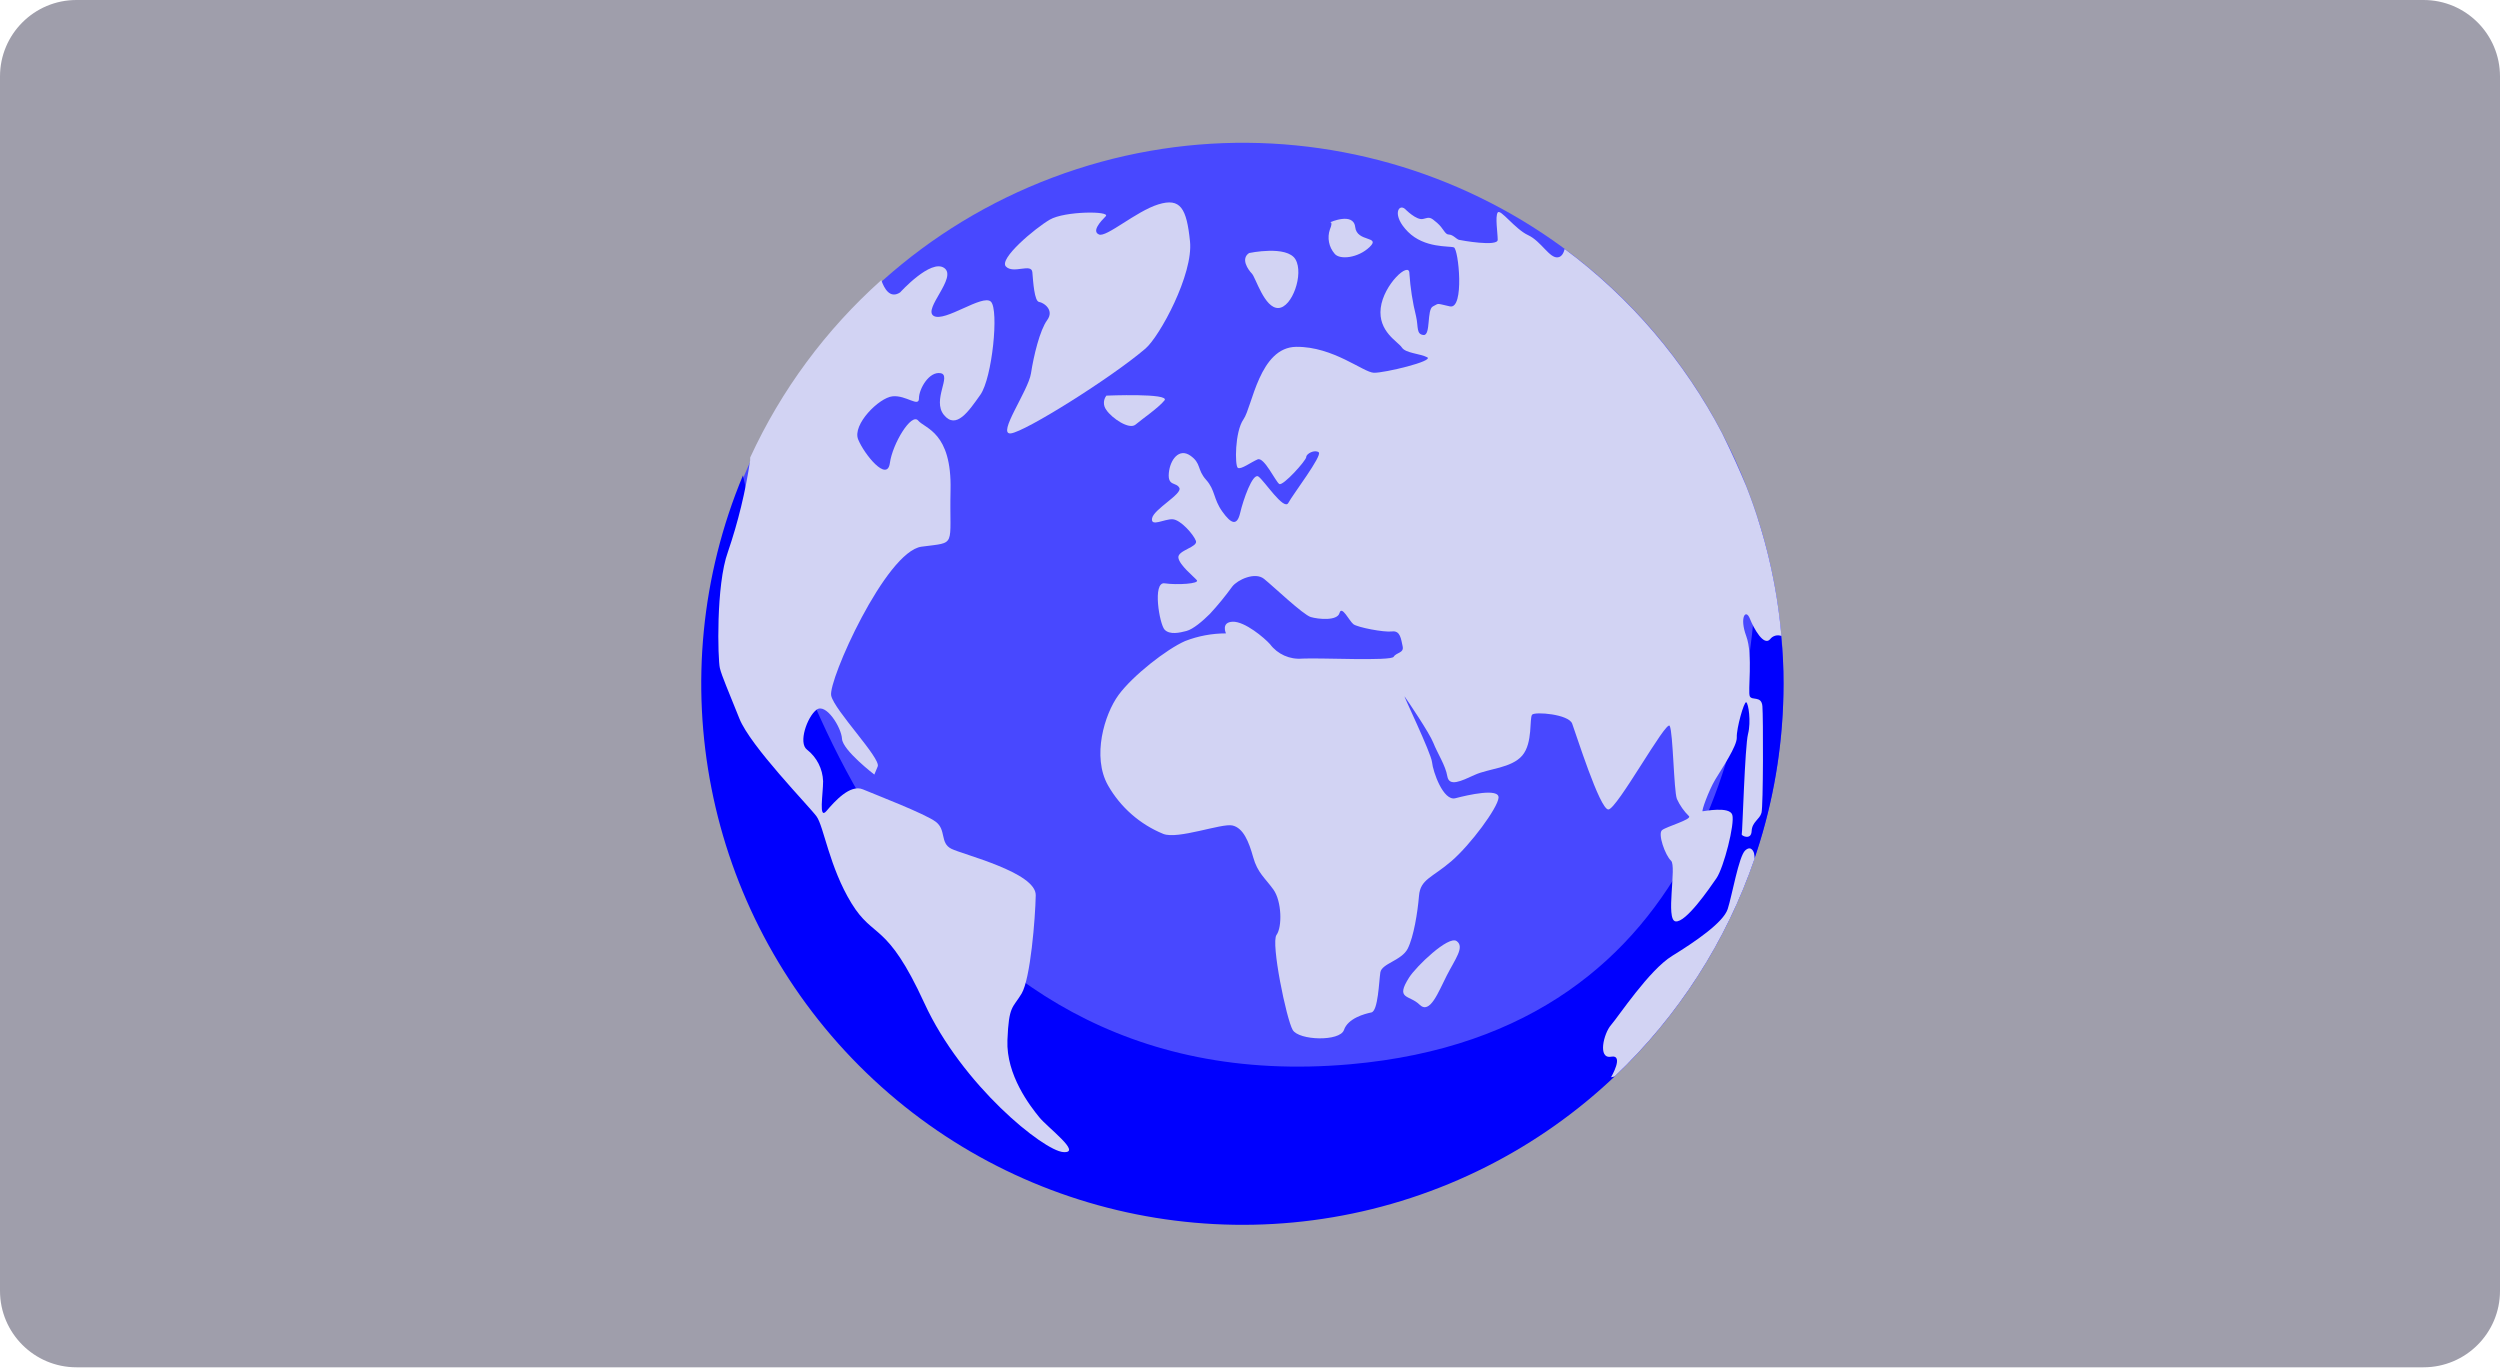
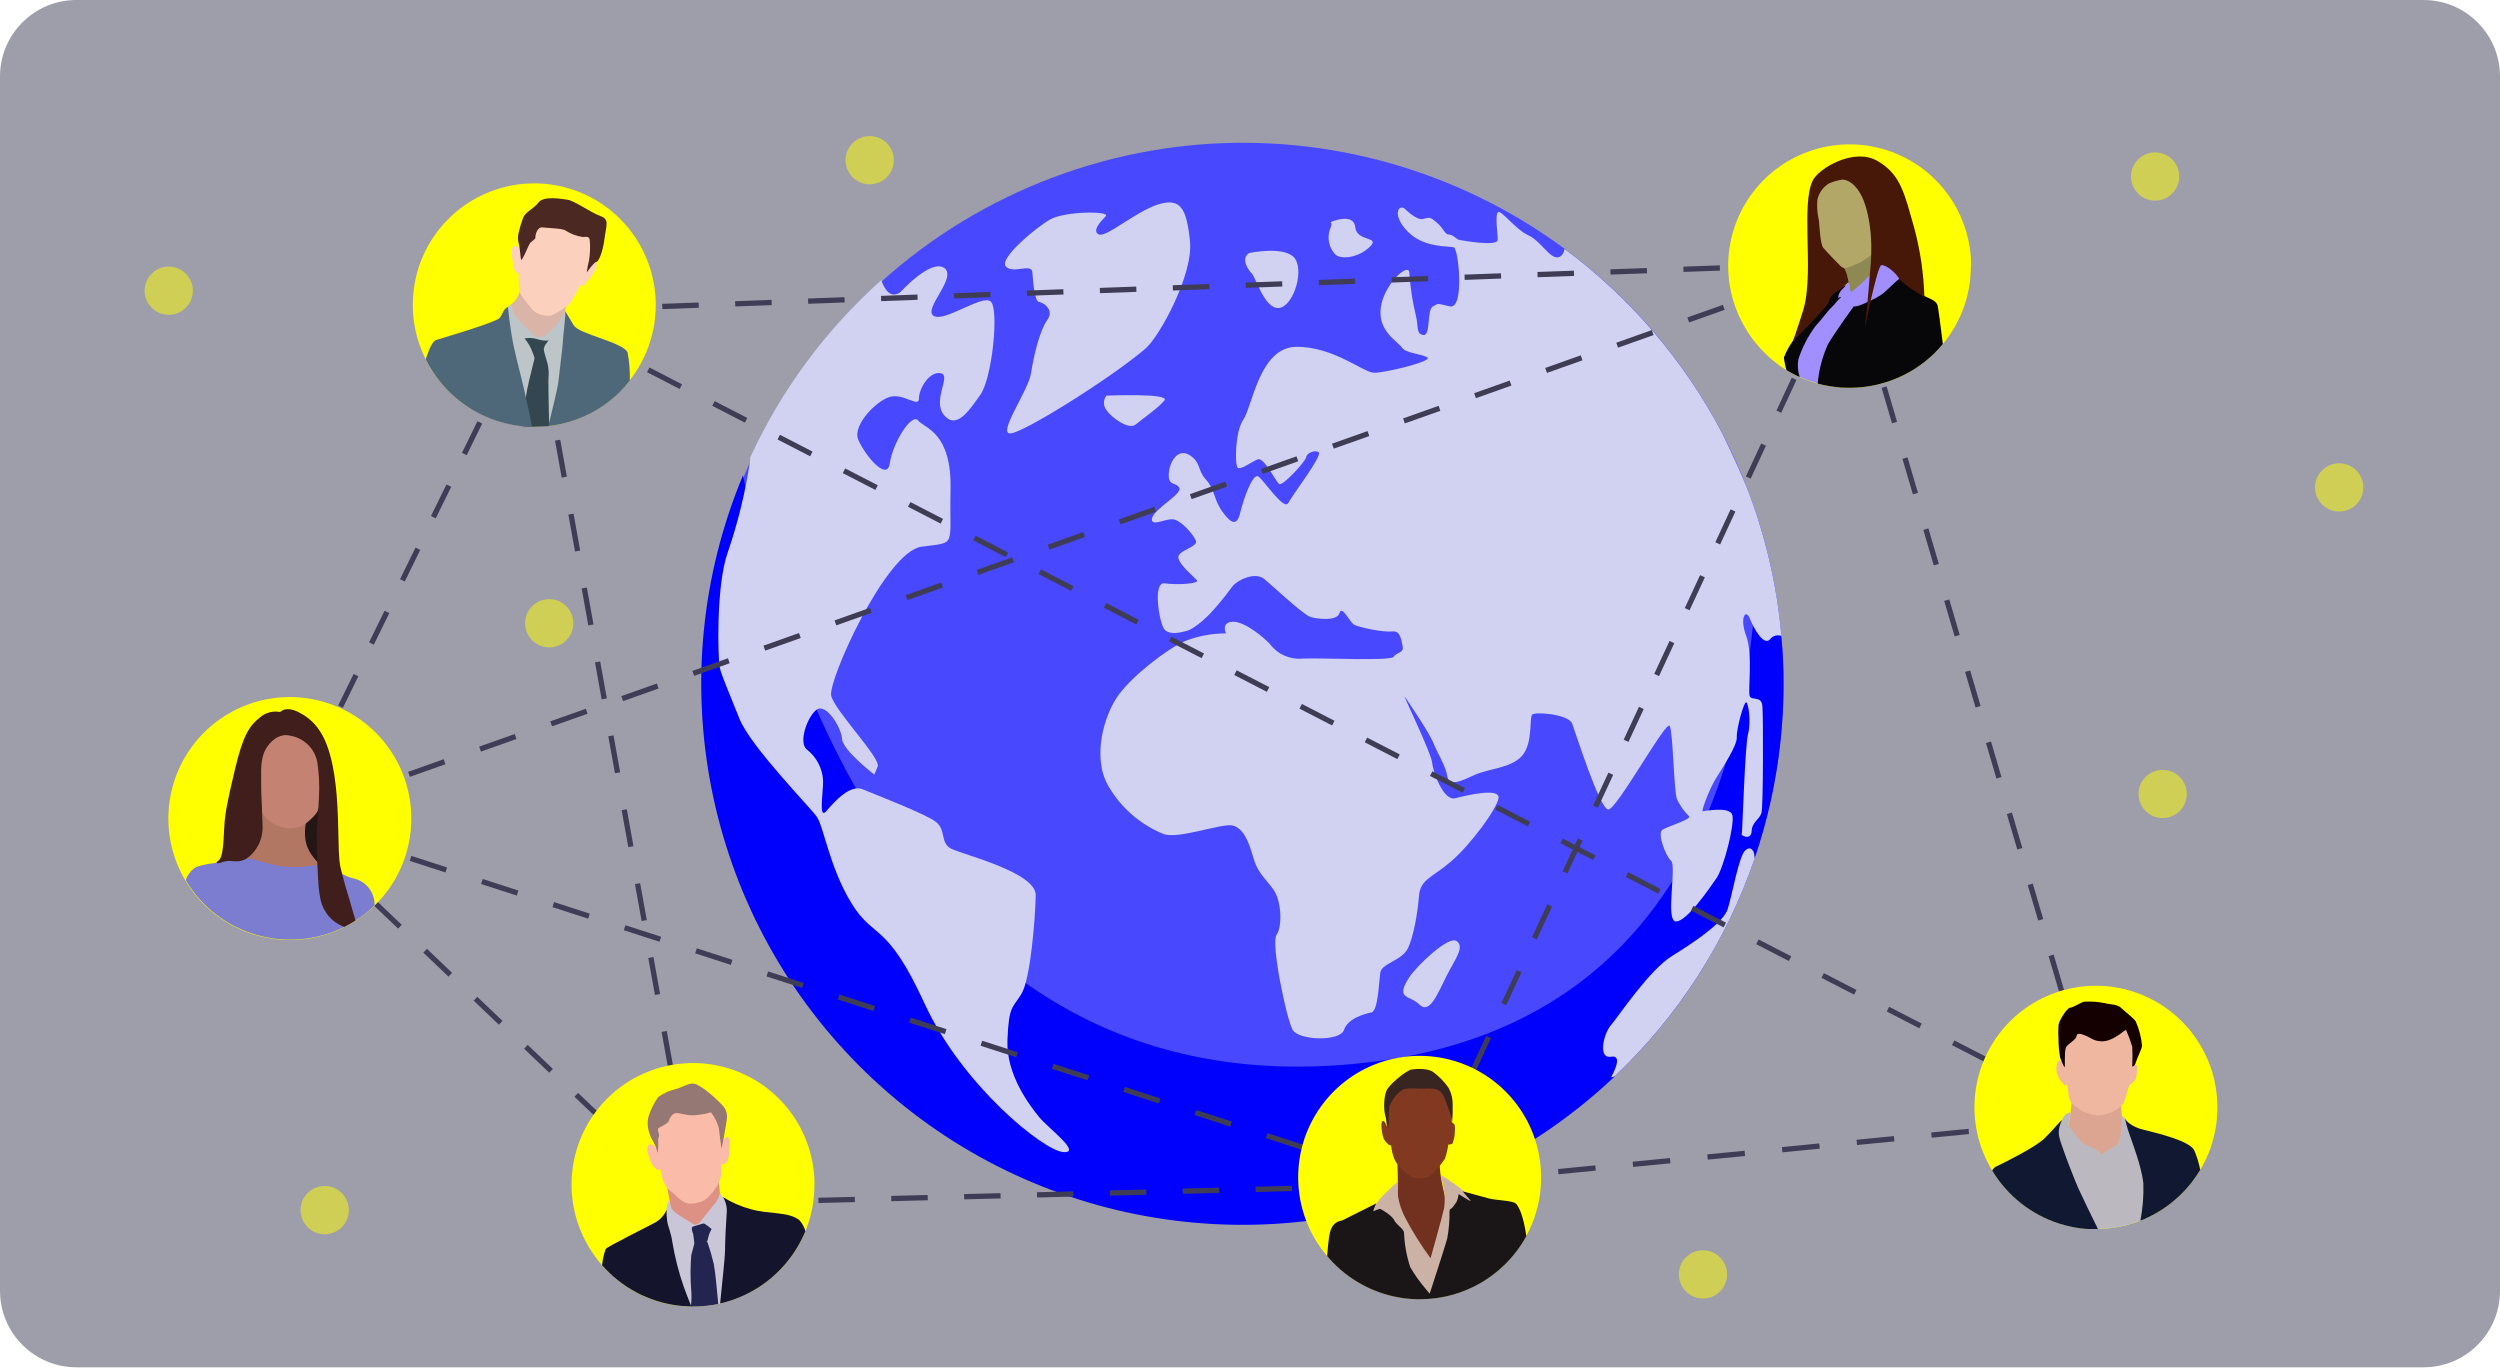
<svg xmlns="http://www.w3.org/2000/svg" viewBox="0 0 473.36 258.89">
  <defs>
-     <style>.cls-1{fill:#9f9eab;}.cls-2{fill:#4848ff;}.cls-3{fill:#0000fe;}.cls-4{fill:#d2d3f3;}</style>
+     <style>.cls-1{fill:#9e9daa;}.cls-2{fill:#4848ff;}.cls-3{fill:#0000fd;}.cls-4{fill:#d1d2f2;}.cls-10,.cls-11,.cls-12,.cls-13,.cls-14,.cls-15,.cls-5,.cls-6,.cls-7,.cls-8,.cls-9{fill:none;stroke:#3f3d56;stroke-miterlimit:10;}.cls-6{stroke-dasharray:7.01 7.01;}.cls-7{stroke-dasharray:6.87 6.87;}.cls-8{stroke-dasharray:6.9 6.9;}.cls-9{stroke-dasharray:6.59 6.59;}.cls-10{stroke-dasharray:6.66 6.66;}.cls-11{stroke-dasharray:6.91 6.91;}.cls-12{stroke-dasharray:7.14 7.14;}.cls-13{stroke-dasharray:7.1 7.1;}.cls-14{stroke-dasharray:6.95 6.95;}.cls-15{stroke-dasharray:7.11 7.11;}.cls-16{fill:#ff0;}.cls-17{fill:#dca591;}.cls-18{fill:#f0b7a0;}.cls-19{fill:#140000;}.cls-20{fill:#bbb9bf;}.cls-21{fill:#101931;}.cls-22{fill:#dab4a6;}.cls-23{fill:#fbd0bd;}.cls-24{fill:#4b2922;}.cls-25{fill:#bdc5c8;}.cls-26{fill:#344751;}.cls-27{fill:#4f6879;}.cls-28{fill:#72301f;}.cls-29{fill:#ccb2a4;}.cls-30{fill:#1a1618;}.cls-31{fill:#813922;}.cls-32{fill:#382420;}.cls-33{fill:#231615;}.cls-34{fill:#b27763;}.cls-35{fill:#c48372;}.cls-36{fill:#7c7cd1;}.cls-37{fill:#3f1e1b;}.cls-38{fill:#dd9185;}.cls-39{fill:#fabca8;}.cls-40{fill:#c9c7d7;}.cls-41{fill:#242451;}.cls-42{fill:#14142d;}.cls-43{fill:#957873;}.cls-44{fill:#8e8852;}.cls-45{fill:#a28fff;}.cls-46{fill:#07070a;}.cls-47{fill:#b2a767;}.cls-48{fill:#471707;}.cls-49{opacity:0.5;}</style>
  </defs>
  <g id="Capa_2" data-name="Capa 2">
    <g id="Capa_1-2" data-name="Capa 1">
      <rect class="cls-1" width="473.36" height="258.89" rx="14.48" />
      <path class="cls-2" d="M337.7,129.44a102.32,102.32,0,1,1-11.59-47.37,1,1,0,0,1,.07.15,100,100,0,0,1,4.52,9.93,101.26,101.26,0,0,1,6.6,28.27Q337.71,124.88,337.7,129.44Z" />
      <path class="cls-3" d="M337.7,129.44A102.46,102.46,0,1,1,140.68,90c6.48,31.18,30.66,119,115,111.51,68.89-6.1,77.63-68.59,77.06-103.45a101.34,101.34,0,0,1,4.51,22.41Q337.71,124.88,337.7,129.44Z" />
      <path class="cls-4" d="M201.32,218.14c-3.7-.25-19.15-12.63-26.3-28.21s-9.57-12-13.79-18.89-5.23-14.55-6.63-16.47S142.08,141.29,140,136.06s-3.32-8-3.7-9.57-.77-15.71,1.53-22a98.08,98.08,0,0,0,4.21-17.36c0-.09,0-.26,0-.5a102.45,102.45,0,0,1,24.83-33.59c.55,1.6,1.65,3.6,3.57,2.32,0,0,5.79-6.4,8.34-4.62s-4.08,7.79-2,9.07,9.32-4.22,10.85-2.68.25,14.42-2,17.61-4.6,6.64-6.9,3.83,1.53-7.53-.64-7.91S174,73.63,174,75.42s-2.43-.64-5-.38-7.66,5.36-6.51,8.17,5.49,8.17,6,4.47,4.09-9.58,5.36-8.05,6.38,2.17,6.13,13.15,1.28,9.83-5.49,10.73-17.74,25.4-17.11,28.21,9.45,11.87,8.81,13.4l-.64,1.54s-6-4.6-6.12-6.77-3.07-6.89-4.85-5.49-3.45,6.26-1.79,7.53a7.94,7.94,0,0,1,3.06,6c0,2.43-.89,7.41.64,5.62s4.47-5.11,6.89-4.09,11.75,4.6,13.79,6.13.77,4,2.94,5.11,16.08,4.47,16,8.81-1,15.83-2.68,18.63-2.42,2.17-2.68,8.81,4.34,12.51,6,14.56S205,218.4,201.32,218.14Z" />
      <path class="cls-4" d="M216.89,66c2.69-2.31,9.07-14.05,8.43-20.3s-1.79-8.3-6-7S209.49,45,208.09,44.4s.25-2.42,1.27-3.45-7.79-1-10.59.64-9.71,7.42-8.3,8.88,4.85-.71,5,1.08.38,5.49,1.27,5.62,2.94,1.53,1.54,3.44-2.56,6.77-3.07,10.09-6.51,11.62-3.83,11.36S210.51,71.47,216.89,66Z" />
      <path class="cls-4" d="M209.49,74.91s12.13-.51,11,.9S216.2,79.38,215,80.4s-4.51-1.24-5.53-2.79A2.21,2.21,0,0,1,209.49,74.91Z" />
      <path class="cls-4" d="M236.51,47.91s7.19-1.53,8.79,1.22-.64,9.12-3.26,9.19-4.27-5.75-5-6.51S234.87,49,236.51,47.91Z" />
      <path class="cls-4" d="M251.81,42.1s4.47-2,4.79.9,4.91,1.66,2.74,3.76-5.68,2.49-6.64,1.28a4.71,4.71,0,0,1-.89-4.6C252.47,41.85,251.81,42.1,251.81,42.1Z" />
      <path class="cls-4" d="M337.3,120.42a1.86,1.86,0,0,0-2.15.62c-1.19,1.36-3.07-2-3.83-3.92s-2-.25-.68,3.32.25,10.56.68,11.41,2.21-.17,2.38,1.87.17,18.89-.17,20.17-1.79,1.7-1.87,3.49-2,.85-1.87.59.59-16.68,1.19-19,.08-5.79-.34-6-1.87,5-1.79,6.64-2.81,5.87-4.08,8-2.64,6-2.39,6,5.11-1,5.62.68-1.62,10-3,12-5.79,8.43-7.74,8.17.25-10.47-.86-11.49-2.55-5.11-1.7-5.79,5.62-2,5.11-2.63a10.89,10.89,0,0,1-2.3-3.28c-.59-1.58-.72-12.6-1.36-13.83s-10,15.83-11.62,15.83-6.17-14.47-6.85-16.26-7-2.29-7.57-1.7.17,5.36-1.88,7.75-6.38,2.46-9,3.66-4.85,2.29-5.19.25-1.87-4.34-2.64-6.3-4.89-8-5.42-8.76,5,10.64,5.17,12.42,2.13,7.41,4.42,6.81,8.34-2,8.17-.08-5.27,8.85-8.93,12-5.87,3.4-6.13,6.55-1,7.74-2.13,10-4.93,2.81-5.19,4.51-.42,7.32-1.7,7.58-4.43,1.1-5.19,3.32-8.51,2-9.7,0-4.17-16.51-3.07-18,1-6.38-.59-8.59-3-3.15-3.83-6.13-1.88-5.53-3.92-6S223,159,220.25,157.89a21.34,21.34,0,0,1-10.46-9.19c-3.07-5.45-.68-13.45,2-17.11s9.11-8.68,12.6-10.21a21.21,21.21,0,0,1,7.74-1.45s-1-2.13,1.28-2.21,6,3.06,7.06,4.25a6.88,6.88,0,0,0,6.13,2.73c3.49-.17,16.77.51,17.28-.34s2-.68,1.7-2-.42-3-2-2.8-6.55-.78-7.32-1.37-2.21-3.65-2.63-2.12-4,1.19-5.45.76-7.15-5.87-8.85-7.23-5,.17-6,1.45a56,56,0,0,1-4.25,5.19c-1.37,1.36-3.15,2.89-4.43,3.23s-3.17.77-4.14-.25-2.34-9.11,0-8.77,6.69.09,6.1-.6-3.3-2.85-3.49-4.25,3.76-2,3.32-3.19-2.87-4-4.41-4.09-4.21,1.53-3.89-.19,5.74-4.59,5.17-5.74-2.23-.26-2-2.81,1.94-4.79,4.06-3.32,1.24,2.62,3,4.59,1.34,3.58,3.06,6,2.81,2.75,3.39.26,2.36-7.6,3.44-6.89,4.85,6.57,5.68,5,6.51-9,5.75-9.58-2.36.26-2.36.9-4.41,5.55-5.11,5.1-2.87-5.17-4.09-4.66-3.19,2-3.76,1.6-.58-6.83,1.08-9.19,3-13.66,10-13.72,12.7,4.85,14.68,4.91,11.49-2.23,10.09-2.94-4.09-.76-4.79-1.85-4.53-3-4-7.46,5.43-8.94,5.43-6.58a46.26,46.26,0,0,0,1.27,8.17c.45,2,0,3.38,1.41,3.51s.57-4.85,1.79-5.42.38-.64,3.19,0,1.66-10.86.76-11.17-5.55.19-8.68-2.94-1.8-5.41-.57-4.34c0,0,2.17,2.24,3.44,1.89s1.35-.36,2.62.73,1.47,2.23,2.24,2.23,1.46.89,1.91,1,7.34,1.34,7.34,0-.51-4.4,0-5.17,3.26,3.13,5.75,4.28S293.42,49,295,48.72c.7-.1,1.07-.81,1.26-1.57a102.79,102.79,0,0,1,29.83,34.92,1,1,0,0,1,.07.15c1.76,3.57,3.25,6.88,4.52,9.93A101.26,101.26,0,0,1,337.3,120.42Z" />
      <path class="cls-4" d="M266.81,185.08c1.32-2.08,7.45-8,9-6.89s-.26,3.36-1.87,6.51-3.19,7.45-5.15,5.53S264.13,189.3,266.81,185.08Z" />
      <path class="cls-4" d="M332.23,162.57a102.67,102.67,0,0,1-26.49,41.23,2.76,2.76,0,0,1-.7.17s2.56-4.34,0-3.89-1.4-4.4,0-6,7.21-10.4,11.56-13.08,9.7-6.32,10.53-8.88,2.1-10,3.32-11.1,1.66.51,1.66.51A5.44,5.44,0,0,1,332.23,162.57Z" />
+       <line class="cls-5" x1="397.26" y1="211.15" x2="396.27" y2="207.79" />
+       <line class="cls-6" x1="394.3" y1="201.07" x2="351.83" y2="56.57" />
+       <polyline class="cls-5" points="350.85 53.21 349.86 49.85 348.39 53.03" />
+       <line class="cls-7" x1="345.49" y1="59.26" x2="271.75" y2="218.12" />
+       <polyline class="cls-5" points="270.31 221.24 268.83 224.41 265.34 224.5" />
+       <line class="cls-8" x1="258.43" y1="224.68" x2="137.67" y2="227.72" />
+       <polyline class="cls-5" points="134.22 227.81 130.72 227.9 128.18 225.49" />
+       <line class="cls-9" x1="123.42" y1="220.94" x2="59.06" y2="159.58" />
+       <polyline class="cls-5" points="56.67 157.31 54.14 154.9 55.68 151.75" />
+       <line class="cls-10" x1="58.61" y1="145.77" x2="98.17" y2="65.04" />
+       <polyline class="cls-5" points="99.63 62.05 101.17 58.91 104.67 58.78" />
+       <line class="cls-11" x1="111.58" y1="58.53" x2="342.91" y2="50.11" />
+       <polyline class="cls-5" points="346.36 49.98 349.86 49.85 346.56 51.02" />
+       <line class="cls-12" x1="339.84" y1="53.41" x2="60.8" y2="152.53" />
+       <polyline class="cls-5" points="57.44 153.72 54.14 154.9 57.47 155.97" />
+       <polyline class="cls-13" points="64.23 158.16 268.83 224.41 390.62 212.48" />
+       <polyline class="cls-5" points="394.15 212.13 397.63 211.79 394.52 210.19" />
+       <line class="cls-14" x1="388.35" y1="207" x2="107.37" y2="62.1" />
+       <polyline class="cls-5" points="104.28 60.51 101.17 58.91 101.79 62.35" />
+       <line class="cls-15" x1="103.06" y1="69.35" x2="130.19" y2="219.89" />
+       <line class="cls-5" x1="130.82" y1="223.4" x2="131.44" y2="226.84" />
+       <path class="cls-16" d="M419.85,209.74a22.87,22.87,0,0,1-1.71,8.7,21.48,21.48,0,0,1-1.54,3.07,22.7,22.7,0,0,1-3.7,4.69,23.36,23.36,0,0,1-3.62,2.88c-.56.36-1.14.69-1.73,1l-.42.22-.19.09-.12.06c-.5.25-1,.47-1.55.68a24.28,24.28,0,0,1-3.27,1l-.39.08a22.33,22.33,0,0,1-3.58.46l-.8,0h-.68a.4.4,0,0,1-.11,0c-.38,0-.75,0-1.12,0s-.89-.07-1.33-.12a22.93,22.93,0,0,1-14.37-7.64,23.26,23.26,0,0,1-2.41-3.3l-.09-.14a23,23,0,1,1,42.73-11.71Z" />
+       <path class="cls-17" d="M390.08,218a29.4,29.4,0,0,0,2.23-10.82c.09-6.22,9.19-1,9.19-1s.05,7.15,1.21,10.44-5.3,7.25-8.45,6A7.79,7.79,0,0,1,390.08,218Z" />
+       <path class="cls-18" d="M390.76,198.59c0,.31,0,3,0,3s-.62-1.08-1-.74a3.11,3.11,0,0,0-.16,2.69,5,5,0,0,0,1.4,2c.18,0,.43-.31.43-.31a16,16,0,0,0,.46,3c.33,1,3,2.94,5.39,2.94s4.64-1.76,4.89-2.44,1-3.25,1-3.25a7.36,7.36,0,0,0,1.14-1c.19-.28.59-2.69.28-2.79a1.8,1.8,0,0,0-.68,0,11.42,11.42,0,0,0,.8-4.24c-.21-1.67-1.54-5.2-3.65-5.23s-7.58-1.52-9.16,2.23S390.76,198.59,390.76,198.59Z" />
+       <path class="cls-19" d="M402.55,195a26.29,26.29,0,0,1,1.18,3.18,32.7,32.7,0,0,1,0,3.44l0,.32s.44.05.68-.8,1.16-2.57,1.17-3.14a14.52,14.52,0,0,0-1.22-4.66c-.57-.71-2.1-1.89-2.8-2.55s-2-.56-3-.85a15.74,15.74,0,0,0-3.85-.28c-.53,0-2.08,1.1-2.73,1.14s-2.18,2.59-2.21,3.27a20,20,0,0,0,0,2.94,19.39,19.39,0,0,0,.31,3.26c.21.61.77,1.91.86,1.77s-.1-3,.24-3.72,1.9-1.37,2-2.15,1.11-.32,1.9,0,1.36,1,3,1,3.53-1.51,3.85-1.78A3.3,3.3,0,0,1,402.55,195Z" />
+       <path class="cls-20" d="M408.06,228.45a2.69,2.69,0,0,1-1.12,1.94l-.12.06c-.5.25-1,.47-1.55.68a24.28,24.28,0,0,1-3.27,1l-.39.08a22.33,22.33,0,0,1-3.58.46l-.8,0h-.68a.4.4,0,0,1-.11,0c-.38,0-.75,0-1.12,0a5.14,5.14,0,0,1-2.13-1.1c-3.72-3.34-6.64-14.59-6.64-14.59a25.92,25.92,0,0,0,3.55-4.16h0a3.47,3.47,0,0,0,.29-.64l0,0h0c.52-1.56,1.63-1.53,1.63-1.53h0v0c0,.25-.26,1.56-.36,2.09a.43.43,0,0,1,0,0s0,.07,0,.1c-.08.41,1.1,1.65,1.84,2.58a4.79,4.79,0,0,0,2.58,1.83c.74.07,2,1.4,2,1.4,0-.72,2.21-1.19,2.95-2.14s.58-4.78.72-5.12h0c.05-.13.28.06.59.38h0c.21.23.46.53.7.83s.56.75.75,1C404.38,214.49,408.06,224.93,408.06,228.45Z" />
+       <path class="cls-21" d="M397.23,232.7h-.68a.4.4,0,0,1-.11,0c-.38,0-.75,0-1.12,0s-.89-.07-1.33-.12a22.93,22.93,0,0,1-14.37-7.64,23.26,23.26,0,0,1-2.41-3.3,1.61,1.61,0,0,1,.66-.72c1.53-.74,7.47-3.64,9.28-5.41s3.16-3.58,3.27-3.35h0a3.87,3.87,0,0,0-.31.69h0a4.4,4.4,0,0,0-.25,2.22,14.07,14.07,0,0,0,.6,2c.38,1.12.9,2.51,1.41,3.84.68,1.78,1.36,3.44,1.68,4.16.54,1.22,2.59,5.41,3.65,7.56Z" />
+       <path class="cls-21" d="M416.6,221.51a22.7,22.7,0,0,1-3.7,4.69,23.36,23.36,0,0,1-3.62,2.88c-.56.36-1.14.69-1.73,1l-.42.22-.19.09-.12.06c-.5.25-1,.47-1.55.68a31.83,31.83,0,0,0,.56-7.13c-.37-3.32-2.32-8.24-2.47-8.79a23.71,23.71,0,0,1-1-3.42h0a2.34,2.34,0,0,0,.7.83,7,7,0,0,0,2.71,1.26c2.9.74,8.72,2.1,9.69,3.91A17.91,17.91,0,0,1,416.6,221.51Z" />
+       <path class="cls-16" d="M124.16,57.86a23,23,0,0,1-7,16.46,23.48,23.48,0,0,1-3.62,2.88c-.56.35-1.13.69-1.72,1l-.43.22a23,23,0,0,1-5.13,1.83l-.39.09c-.63.13-1.28.24-1.93.31l-.13,0h-.09l-.49,0c-.69.06-1.38.09-2.08.09h-.46c-.6,0-1.2,0-1.79-.11l-.65-.07A22.94,22.94,0,0,1,81.44,69.56c-.3-.49-.58-1-.84-1.53a23,23,0,1,1,43.56-10.17Z" />
+       <path class="cls-22" d="M108.08,55.57a15.86,15.86,0,0,0-1.4,6C106.6,65,103,70,100.8,69S94.93,63.16,95,61.79a8.33,8.33,0,0,1,2-4.3c.71-.67,1.35-1.37,2-4.42S108.08,55.57,108.08,55.57Z" />
+       <path class="cls-23" d="M104.4,59.72s2.8-1.22,3.68-2.51A27.47,27.47,0,0,0,109.84,54a.74.74,0,0,0,1-.23c.4-.59,2.18-2.56,2.15-3.65s-.6-.82-.6-.82,2.21-5.17,1-6-2.46-2.4-6.12-2.26S102,40.21,101,42.18s-2.37,5-2.37,5-.81-1-1.43-.47-.12,2.64,0,3.46.35,1.61,1,1.56c0,0-.15,3.43.57,4.25a29.31,29.31,0,0,0,2.34,2.94A4.3,4.3,0,0,0,104.4,59.72Z" />
+       <path class="cls-24" d="M111.1,51.6s1.38-2,1.8-2,1.23-1.8,1.55-4.35,1-3.71-.72-4.32-5-2.93-6.26-3.11-4.53-.76-5.49.5S99.67,40,99.1,41.09a20.22,20.22,0,0,0-.87,2.85,4,4,0,0,0,0,2.23c.24.8.3,2.64.45,3s1.32-2.52,1.59-3,1.17-.88,1.11-1.17.24-2.09,1.38-1.94,3.87.15,4.41.65a8.4,8.4,0,0,0,3.18,1.17c.54,0,1.32-.27,1.32.7a14.88,14.88,0,0,1-.15,3.76A16.06,16.06,0,0,0,111.1,51.6Z" />
+       <path class="cls-25" d="M107,62.34c-.28,2.64-.58,6.66-.73,7.92s-1.79,8.36-2.29,10.07c0,.15-.08.26-.11.32s0,0,0,0a.14.14,0,0,1-.1.06,1.08,1.08,0,0,1-.48,0,15.63,15.63,0,0,1-2.72-.85c-.49-.18-1-.38-1.45-.58a11.69,11.69,0,0,1-2.18-1.08c-.16-.33-2.32-13.48-2.32-13.48s.21-1.12.46-2.41c.2-1,.43-2.12.59-2.85a6.27,6.27,0,0,1,.18-.69,2,2,0,0,1,.37-.68h0a2.94,2.94,0,0,1,.75-.62h0A3.4,3.4,0,0,0,97.69,60a43.58,43.58,0,0,0,3.83,3.76c.1.14,1.18.32,2.83-1.21A13.41,13.41,0,0,0,107,58.89h0A9.83,9.83,0,0,1,107,62.34Z" />
+       <path class="cls-26" d="M104,80.65l-.13,0a.14.14,0,0,1-.1.06,1.08,1.08,0,0,1-.48,0c-.69.06-1.38.09-2.08.09h-.46c-.6,0-1.2,0-1.79-.11,0-.47.11-.95.16-1.41.21-1.75.4-3.32.48-4.07a1,1,0,0,0,0-.16c.16-1.35.92-4.46,1.33-6.06.13-.52.22-.88.25-1,.1-.41-.38-1.23-.59-1.91a9.78,9.78,0,0,0-1.26-2,4.92,4.92,0,0,1,2.34.12,6,6,0,0,0,2.22.29s-1.08,1-.9,1.91c.07.35.26,1,.45,1.65a8.29,8.29,0,0,1,.45,3c-.12.69,0,5.18.07,8.82,0,.14,0,.29,0,.43S104,80.55,104,80.65Z" />
+       <path class="cls-27" d="M100.56,79.88c.06.34.12.65.18.94-.6,0-1.2,0-1.79-.11l-.65-.07A22.94,22.94,0,0,1,81.44,69.56c-.3-.49-.58-1-.84-1.53,1-3,1.55-3.52,2.1-3.69S94,61,94.61,60.2s.67-1.71,1.6-2.09h0l0,.31c.07.7.26,2.54.67,5.06.12.8.28,1.61.46,2.42.54,2.5,1.26,5.06,1.85,7.65.12.52.25,1.09.37,1.68C99.93,76.8,100.29,78.51,100.56,79.88Z" />
+       <path class="cls-27" d="M119.25,72.05a23.1,23.1,0,0,1-2,2.27,23.48,23.48,0,0,1-3.62,2.88c-.56.35-1.13.69-1.72,1l-.43.22a23,23,0,0,1-5.13,1.83l-.39.09c-.63.13-1.28.24-1.93.31l-.13,0a.14.14,0,0,1-.1.06v0c.06-.25.13-.51.2-.78.69-2.76,1.62-6.59,1.73-7.7.18-1.79.84-6.75.84-7.51s.57-5,.46-5.8h0c0,.07.63,1,1.61,2.68s9.44,3.23,10.19,5.14A24.26,24.26,0,0,1,119.25,72.05Z" />
+       <path class="cls-16" d="M291.8,223a23,23,0,0,1-1.71,8.71,23.54,23.54,0,0,1-1.11,2.32,22.87,22.87,0,0,1-4.13,5.43,23.36,23.36,0,0,1-3.62,2.88,19.89,19.89,0,0,1-1.73,1l-.42.22a22.55,22.55,0,0,1-5.13,1.84l-.39.08c-.61.13-1.22.23-1.84.31a22.88,22.88,0,0,1-2.89.18h-.44a21.9,21.9,0,0,1-2.45-.17,22.93,22.93,0,0,1-14.37-7.64l-.3-.35A23,23,0,1,1,291.8,223Z" />
+       <path class="cls-28" d="M264.4,217.65a1.16,1.16,0,0,0,0,.13,64,64,0,0,1,0,11.64c-.63,5.91,2.22,13.24,5.48,14.38s6-5,6.26-7.75-1.4-5.36-2.27-8.52-1.5-6.41-1.2-8.31S264.4,217.65,264.4,217.65Z" />
+       <path class="cls-29" d="M278.68,227.58l-2.32-1.23a1.41,1.41,0,0,1-.4,1.23c-.27.21-.51,1.94-.75,3.75a29.8,29.8,0,0,1-.67,4c-.26.81-1.09,4.6-2,7.9-.26.93-.53,1.82-.8,2.59a22.88,22.88,0,0,1-2.89.18h0c-.56-1.35-1.19-3.11-1.77-4.88h0a50.51,50.51,0,0,1-2.1-7.61,3.11,3.11,0,0,0-.59-1.67,6.78,6.78,0,0,0-1.43-1.55c-.5-.35-1.72-1.14-1.72-1.14s-1.27.77-1.42.54.21-.93.82-1.84h0a10.23,10.23,0,0,1,1.12-1.37c1.32-1.35,3-2.84,3-2.84a7.16,7.16,0,0,0-.06,2.85,13.52,13.52,0,0,0,1.42,4.18,59.57,59.57,0,0,0,4.75,7.57s2.2-7.79,2.57-9.54a11.53,11.53,0,0,0-.3-4.57s0-.06,0-.09c-.17-.95-.23-1.32-.26-1.45v-.06a31.15,31.15,0,0,1,4.27,3c.14.12.26.24.38.36C279,227.53,278.68,227.58,278.68,227.58Z" />
+       <path class="cls-30" d="M289,234.06a22.87,22.87,0,0,1-4.13,5.43,23.36,23.36,0,0,1-3.62,2.88,19.89,19.89,0,0,1-1.73,1l-.42.22a22.55,22.55,0,0,1-5.13,1.84l-.39.08c-.61.13-1.22.23-1.84.31a22.88,22.88,0,0,1-2.89.18h-.44a21.9,21.9,0,0,1-2.45-.17,22.93,22.93,0,0,1-14.37-7.64l-.3-.35c.17-2.44.42-4.61.79-5.23a2.48,2.48,0,0,1,2-1.5l6.5-3.25h0c0,.08-.78,1.55-.47,1.46a5.51,5.51,0,0,1,1.17-.43c.21,0,2.39,1.34,2.71,2.15a1.91,1.91,0,0,0,.32.48c.55.66,1.54,1.31,1.54,1.93a23.39,23.39,0,0,0,1.17,6.47,27,27,0,0,0,2.68,3.83c.56.7,1,1.2,1,1.2s.12-.39.33-1c.74-2.28,2.5-7.71,3-9.47a26.86,26.86,0,0,0,.43-5.11c0-.25.08-.41.16-.44.42-.13.87-1,1.14-1.31a4.35,4.35,0,0,0,.41-1.53s2.45,1.55,2.29,1.27-1.64-1.8-1.41-1.76,3.65,1,4.9,1.33,4.34.39,5,.91C287.5,228.21,288.47,230.17,289,234.06Z" />
+       <path class="cls-31" d="M264.73,205.64c-.11,0-2.24,3-2.09,5a11.45,11.45,0,0,1,0,2.77s-.48-1.46-.89-1.12-.07,2.5.19,3.18,1.15,1.55,1.44,1.38c0,0,.25,2.5,1.21,3.56s2.19,2.37,3.05,2.55a5.67,5.67,0,0,0,3-.13,20.82,20.82,0,0,0,2.94-3.4,16.71,16.71,0,0,0,.66-2.73s.57.06.8-.22a6.75,6.75,0,0,0,.43-2.32c0-.51.15-1.4-.45-1.52a.49.49,0,0,1-.17-.4c0-.29-.15-4.55-.81-5.39a5,5,0,0,0-4.75-2.33A8.52,8.52,0,0,0,264.73,205.64Z" />
+       <path class="cls-32" d="M262.83,213.65a4.36,4.36,0,0,1-.28-.88,8.31,8.31,0,0,0-.32-1.81c-.19-.65-.35-3.63.52-4.86s3.59-3.44,4.54-3.6,3.08-.21,4,.43a12.69,12.69,0,0,1,3,3.06,6.62,6.62,0,0,1,.77,3.11,32.09,32.09,0,0,1-.12,3.63,10.32,10.32,0,0,0-.56-2.57c-.43-.74-.74-2.54-1.57-3.39s-2.21-.68-3.29-.65-3.18-.23-4,.24a6.87,6.87,0,0,0-2.43,3.09,15.71,15.71,0,0,0-.13,3.18C262.85,213.47,262.83,213.65,262.83,213.65Z" />
+       <path class="cls-16" d="M77.88,155a22.89,22.89,0,0,1-6.95,16.46,22.79,22.79,0,0,1-5.77,4.1A23,23,0,1,1,77.88,155Z" />
+       <path class="cls-33" d="M43.24,161.55s-1.22,2.61,3.15,3.51,14.85,2.33,15,.61.05-5.8,0-8.56.84-5.58-1.7-6.69-10.52-2.65-12.49.36S43.24,161.55,43.24,161.55Z" />
+       <path class="cls-34" d="M58.65,153.21s-1.76,4.11-.38,7.35,6.54,6.68,6.54,6.68L42,166.19s7.18-7.51,7.39-11a20.52,20.52,0,0,1,1-5.48Z" />
+       <path class="cls-35" d="M47.58,147.82s1.58,6.16,3.1,7.37a7.15,7.15,0,0,0,3.87,1.65,6.45,6.45,0,0,0,2.72-.5c.61-.31,2.67-2,2.93-2.94a21.74,21.74,0,0,0,1.1-8c-.36-3.36-1.79-5.77-3.39-6.77s-5.46-1.74-7.46-.31-3.8,4.84-3.51,6.63A18.42,18.42,0,0,0,47.58,147.82Z" />
+       <path class="cls-36" d="M70.93,171.42a22.79,22.79,0,0,1-5.77,4.1,23,23,0,0,1-30-8.86,4.71,4.71,0,0,1,2-2.5,16.19,16.19,0,0,1,3.49-.74l.38-.06c.83-.14,1.53-.3,2.14-.44s1.38-.32,2-.4a6.5,6.5,0,0,1,1.59,0,4.46,4.46,0,0,1,.51.07c2.24.4,3.53,1.12,6.56,1.5a23.07,23.07,0,0,0,6.26-.33l.44-.08c.45-.08.76-.16.84-.18h.06c.39.07,1.81,1.18,3.4,2a9,9,0,0,0,1.91.78A5.09,5.09,0,0,1,70.93,171.42Z" />
+       <path class="cls-37" d="M67.31,174.3a23.82,23.82,0,0,1-2.15,1.22l-.35-.17a7,7,0,0,1-4.08-4.86,20.47,20.47,0,0,1-.46-3.46c0-.22,0-.45-.05-.69,0-.83-.1-1.71-.13-2.58,0-.19,0-.38,0-.57-.09-2.55-.11-4.88-.11-5.49s.18-2.35.31-4.53c0-.74.08-1.53.11-2.33a32.59,32.59,0,0,0-.32-6.55,6.26,6.26,0,0,0-5.18-5c-1.22-.34-3,.12-4.39,2.24s-1,4.82-1.05,7.09c0,.23,0,.47,0,.73,0,1.07.08,2.37.15,3.64,0,.24,0,.48,0,.71.06,1.22.12,2.36.11,3.15a7.23,7.23,0,0,1-2.45,5.27,4.81,4.81,0,0,1-.54.41,3.5,3.5,0,0,1-2,.56A8.41,8.41,0,0,1,43.6,163a2,2,0,0,0-.42,0,9.58,9.58,0,0,0-1.75.44s-.35.06-.41-.06,0-.2.36-.44c.86-.64.93-3.52,1.07-6.12s.4-4.23,2-11,2.79-8.41,4.8-10a4.46,4.46,0,0,1,3.79-1s1-1.22,3.44,0,4.65,3.22,6,8.05,1.5,10.59,1.61,15.89c.08,4,.17,4.79.69,6.75.16.62.37,1.35.64,2.34C66,169.68,66.67,172.13,67.31,174.3Z" />
+       <path class="cls-16" d="M154.2,224.41a22.86,22.86,0,0,1-1.7,8.7,23.14,23.14,0,0,1-8.87,10.64c-.56.36-1.13.69-1.72,1l-.43.22a22.55,22.55,0,0,1-5.13,1.84l-.39.08a22.9,22.9,0,0,1-4.72.49h-.44a22.25,22.25,0,0,1-2.46-.17A22.93,22.93,0,0,1,114,239.56a23.41,23.41,0,0,1-2.5-3.44,23,23,0,1,1,42.72-11.71Z" />
+       <path class="cls-38" d="M126,223.28a77.12,77.12,0,0,1,1.39,8.57c.16,2.83,5.48,4.39,7.82,3s1.7-6.56,1.34-7.67a21,21,0,0,1-.38-6C136.38,220.63,126,223.28,126,223.28Z" />
+       <path class="cls-39" d="M124.18,215.79l.18,1.83s-.93-1.44-1.54-.81,0,1.83.13,2.44a4.65,4.65,0,0,0,1.27,2.11,1.43,1.43,0,0,0,.88.1s.29,2.88,1.62,3.84,2.38,2.62,4,2.6a5.33,5.33,0,0,0,3.17-1,12.86,12.86,0,0,0,2.07-2.65,4.89,4.89,0,0,0,.62-2.46,9.55,9.55,0,0,1,0-1.36,1.13,1.13,0,0,0,1.23-.79,6.07,6.07,0,0,0,.33-2.12c0-.55.09-1,.07-1.35s-.13-1-.57-.87-.87.86-.87.86a30.18,30.18,0,0,1,0-3.51,4.13,4.13,0,0,0-2.8-4.21c-2.28-.74-4.24-1-6.19,0s-4.1,2.69-4.15,3.77a8,8,0,0,0,.2,2.55A7.67,7.67,0,0,1,124.18,215.79Z" />
+       <path class="cls-40" d="M136.26,225.7a.4.4,0,0,1,0,.12.58.58,0,0,1,0-.1Z" />
+       <path class="cls-40" d="M141.91,244.75l-.43.22a22.55,22.55,0,0,1-5.13,1.84l-.39.08a22.9,22.9,0,0,1-4.72.49h-.44a22.25,22.25,0,0,1-2.46-.17c-1.15-5.15-2.22-10-2.36-10.91a41.48,41.48,0,0,1,.21-7.14v0s0-.08,0-.12a3.56,3.56,0,0,1,.53-1.89,2.92,2.92,0,0,0,.13.77h0a2.64,2.64,0,0,0,1.06,1.71c.63.53,3.37,2.13,3.51,2.22s.61-.07.88-.21.93-1.2,2.63-3.24A4.94,4.94,0,0,0,136.3,226a.66.66,0,0,0,0-.15,1.69,1.69,0,0,0,.44.67l.17.17h0a8.41,8.41,0,0,1,1.2,1.6c0,.16,3.19,6.35,3.24,6.56S141.63,239.63,141.91,244.75Z" />
+       <path class="cls-41" d="M136,246.89a22.9,22.9,0,0,1-4.72.49h-.44a1.25,1.25,0,0,0,0-.21,15.39,15.39,0,0,0,.05-2.73,40.79,40.79,0,0,1,0-6.8c.17-.6.52-1.9.56-2.09a2,2,0,0,0,0-.33c-.05-.54-.18-1.52-.23-1.67s-.41-.88-.1-1.28l1.79-.55a.63.63,0,0,1,.51,0,11.53,11.53,0,0,1,1.33,1,4.61,4.61,0,0,0-.57,1.26c-.14.59-.2,1-.3,1s0,.1.09.27a42.36,42.36,0,0,1,1.18,4.08C135.46,240.87,135.79,244.76,136,246.89Z" />
+       <path class="cls-42" d="M130.82,247.16l.09.21h-.11a22.25,22.25,0,0,1-2.46-.17A22.93,22.93,0,0,1,114,239.56a12.44,12.44,0,0,1,.69-3.08c.45-.52,7.76-4.12,9.35-5a5,5,0,0,0,2.17-2.39v0a14.81,14.81,0,0,0,.12,2.15c.15,1,.7,2,1,4.08a51.77,51.77,0,0,0,2.08,8.17C129.61,244.11,130.18,245.55,130.82,247.16Z" />
+       <path class="cls-42" d="M152.5,233.11a23.14,23.14,0,0,1-8.87,10.64c-.56.36-1.13.69-1.72,1l-.43.22a22.55,22.55,0,0,1-5.13,1.84c.44-4.23.92-8.92.93-9.9,0-1.85.17-5.18.31-7.16a4.89,4.89,0,0,0-.69-3.08h0a19.59,19.59,0,0,0,5.22,2.27c3.37,1,7.23.43,9.26,2.11A5.5,5.5,0,0,1,152.5,233.11Z" />
+       <path class="cls-43" d="M134.62,210.61a8.32,8.32,0,0,1,1.49,3c.17,1.32.48,3.87.48,3.87a21.35,21.35,0,0,0,.47-2.15c.08-.71.5-2.68.55-3.34a3.13,3.13,0,0,0-.83-2.72,28.28,28.28,0,0,0-3.23-2.92c-.88-.54-1.78-1.39-2.82-1.15s-2,.85-2.79,1a10,10,0,0,0-3.31,1.51,13.81,13.81,0,0,0-1.62,3.07,4.89,4.89,0,0,0-.38,2.13,7.07,7.07,0,0,0,.92,3,9.86,9.86,0,0,1,1,2.41,16.84,16.84,0,0,0,.08-2.37c-.1-.31.24-.66.14-1.19s-.29-.82-.14-1.08,1.84-.87,2-1.44.72-1.49,1.44-1.49,1.78.43,3.13.43A14.26,14.26,0,0,0,134.62,210.61Z" />
+       <path class="cls-16" d="M373.17,50.47a22.91,22.91,0,0,1-5.3,14.67c-.52.62-1.07,1.22-1.65,1.79a22.84,22.84,0,0,1-3.62,2.87c-.56.36-1.13.7-1.73,1l-.42.22a23,23,0,0,1-5.13,1.83l-.39.09a22.9,22.9,0,0,1-4.72.48h-.44q-1.25,0-2.46-.18c-.67-.08-1.33-.2-2-.34q-.57-.12-1.14-.27a23.31,23.31,0,0,1-3.43-1.24l-.5-.23a22.33,22.33,0,0,1-2-1.08A22.9,22.9,0,0,1,333,65.61a22.39,22.39,0,0,1-2.5-3.44,23,23,0,1,1,42.72-11.7Z" />
+       <path class="cls-44" d="M348.08,48.62s2,3.43,1.82,5.08-.68,3.47.46,4.1,6.86-4.1,6.9-4.27,0-3.47-.55-4.53S354,44.18,354,44.18Z" />
+       <path class="cls-45" d="M359.77,52.94a11.27,11.27,0,0,1-1.66,2.69,34.88,34.88,0,0,1-4.09,2h0l-.52.23-1.32.58s-2.93,4-3.55,4.94-3,6.29-2.94,7.73a6.77,6.77,0,0,1-.36,1.76q-.57-.12-1.14-.27a23.31,23.31,0,0,1-3.43-1.24l-.5-.23c-.12-.76-.26-1.62-.31-2.41a5.34,5.34,0,0,1,.55-2.62c2-4.59,6.67-8.56,7.34-9.12l.08-.06v0a2.74,2.74,0,0,1,.16-1.33A7.53,7.53,0,0,1,349.44,54l.32-.29.14-.12h0c.33-.28.42,1.27.44,1.38s0,.25.28.27A31.33,31.33,0,0,0,354,52.13h0c1.19-1.16,2.24-2.21,2.29-2.26s.35.05.72.27.47.27.74.44a8.65,8.65,0,0,1,2,2.28S359.78,52.92,359.77,52.94Z" />
+       <path class="cls-46" d="M349.44,54c0,.07-.05.26-.6.74a2.66,2.66,0,0,0-.82,1.65c0,.05.46-.17.46-.17s.16.14-.08.25a2.88,2.88,0,0,0-.48.48l-.08.09a14,14,0,0,1-1.17,1.29c-.44.34-1.92,2.38-2.94,3.44A22.09,22.09,0,0,0,340.52,68a6.78,6.78,0,0,0,.24,3.39l-.5-.23a22.33,22.33,0,0,1-2-1.08,12.86,12.86,0,0,1-.49-2.41,14,14,0,0,1,1.62-3h0c.75-1.33,6.69-8.47,7.24-9A25.64,25.64,0,0,1,349.42,54h0A0,0,0,0,1,349.44,54Z" />
+       <path class="cls-46" d="M367.87,65.14c-.52.62-1.07,1.22-1.65,1.79a22.84,22.84,0,0,1-3.62,2.87c-.56.36-1.13.7-1.73,1l-.42.22a23,23,0,0,1-5.13,1.83l-.39.09a22.9,22.9,0,0,1-4.72.48h-.44q-1.25,0-2.46-.18c-.67-.08-1.33-.2-2-.34q-.57-.12-1.14-.27a22.71,22.71,0,0,1,1.9-7.35C347.23,63.18,351,58,351,58s.21.12,1-.14c.31-.1.92-.35,1.6-.66l.62-.29a14.57,14.57,0,0,0,2.1-1.18c1-.75,3.07-2.93,3.34-2.92l.12,0c.68.39,3.71,2.77,4.62,3.25s2.13.78,2.47,1.75C367,58.28,367.42,61.54,367.87,65.14Z" />
+       <path class="cls-47" d="M346.55,33.43s-3.26,1.18-3,6.39A20,20,0,0,0,345,47.73c.56,1.74,3.89,3.16,4.23,3.07a12.66,12.66,0,0,0,5.55-2.94c2.12-2.12.64-11.77-.33-13.16S346.55,33.43,346.55,33.43Z" />
+       <path class="cls-48" d="M348.88,34s3.09-.09,4.61,5.92.51,11.72.47,13-.89,9.31-.89,9.31,2.35-11.75,3.13-12,3,1.57,3.43,2.67a24,24,0,0,0,4.74,3.3,56.58,56.58,0,0,0-1.91-13c-1.82-6.35-2.49-10.16-7-12.74s-11.13,1.48-12.23,3.72-1.06,6.35-1,10.41.42,10.16-.81,14.14-2,6-2,6,6.73-6.86,6.81-7.41a2.84,2.84,0,0,1,1.34-1.94A17.21,17.21,0,0,0,350,53.42a8.15,8.15,0,0,0-.73-2.53c-.33-.33-.4-.14-.81-.55s-2.57-2.62-3.23-3.41-.71-4.7-.87-5.36a12.41,12.41,0,0,1-.25-3.77,4.85,4.85,0,0,1,2.2-3.07A9.79,9.79,0,0,1,348.88,34Z" />
+       <g class="cls-49">
+         <circle class="cls-16" cx="442.91" cy="92.29" r="4.57" />
+         <circle class="cls-16" cx="409.49" cy="150.33" r="4.57" />
+         <circle class="cls-16" cx="322.45" cy="241.3" r="4.57" />
+         <circle class="cls-16" cx="164.67" cy="30.33" r="4.57" />
+         <circle class="cls-16" cx="103.99" cy="118.01" r="4.57" />
+         <circle class="cls-16" cx="61.48" cy="229.13" r="4.57" />
+         <circle class="cls-16" cx="31.95" cy="55.04" r="4.57" />
+         <circle class="cls-16" cx="408.06" cy="33.42" r="4.57" />
+       </g>
    </g>
  </g>
</svg>
